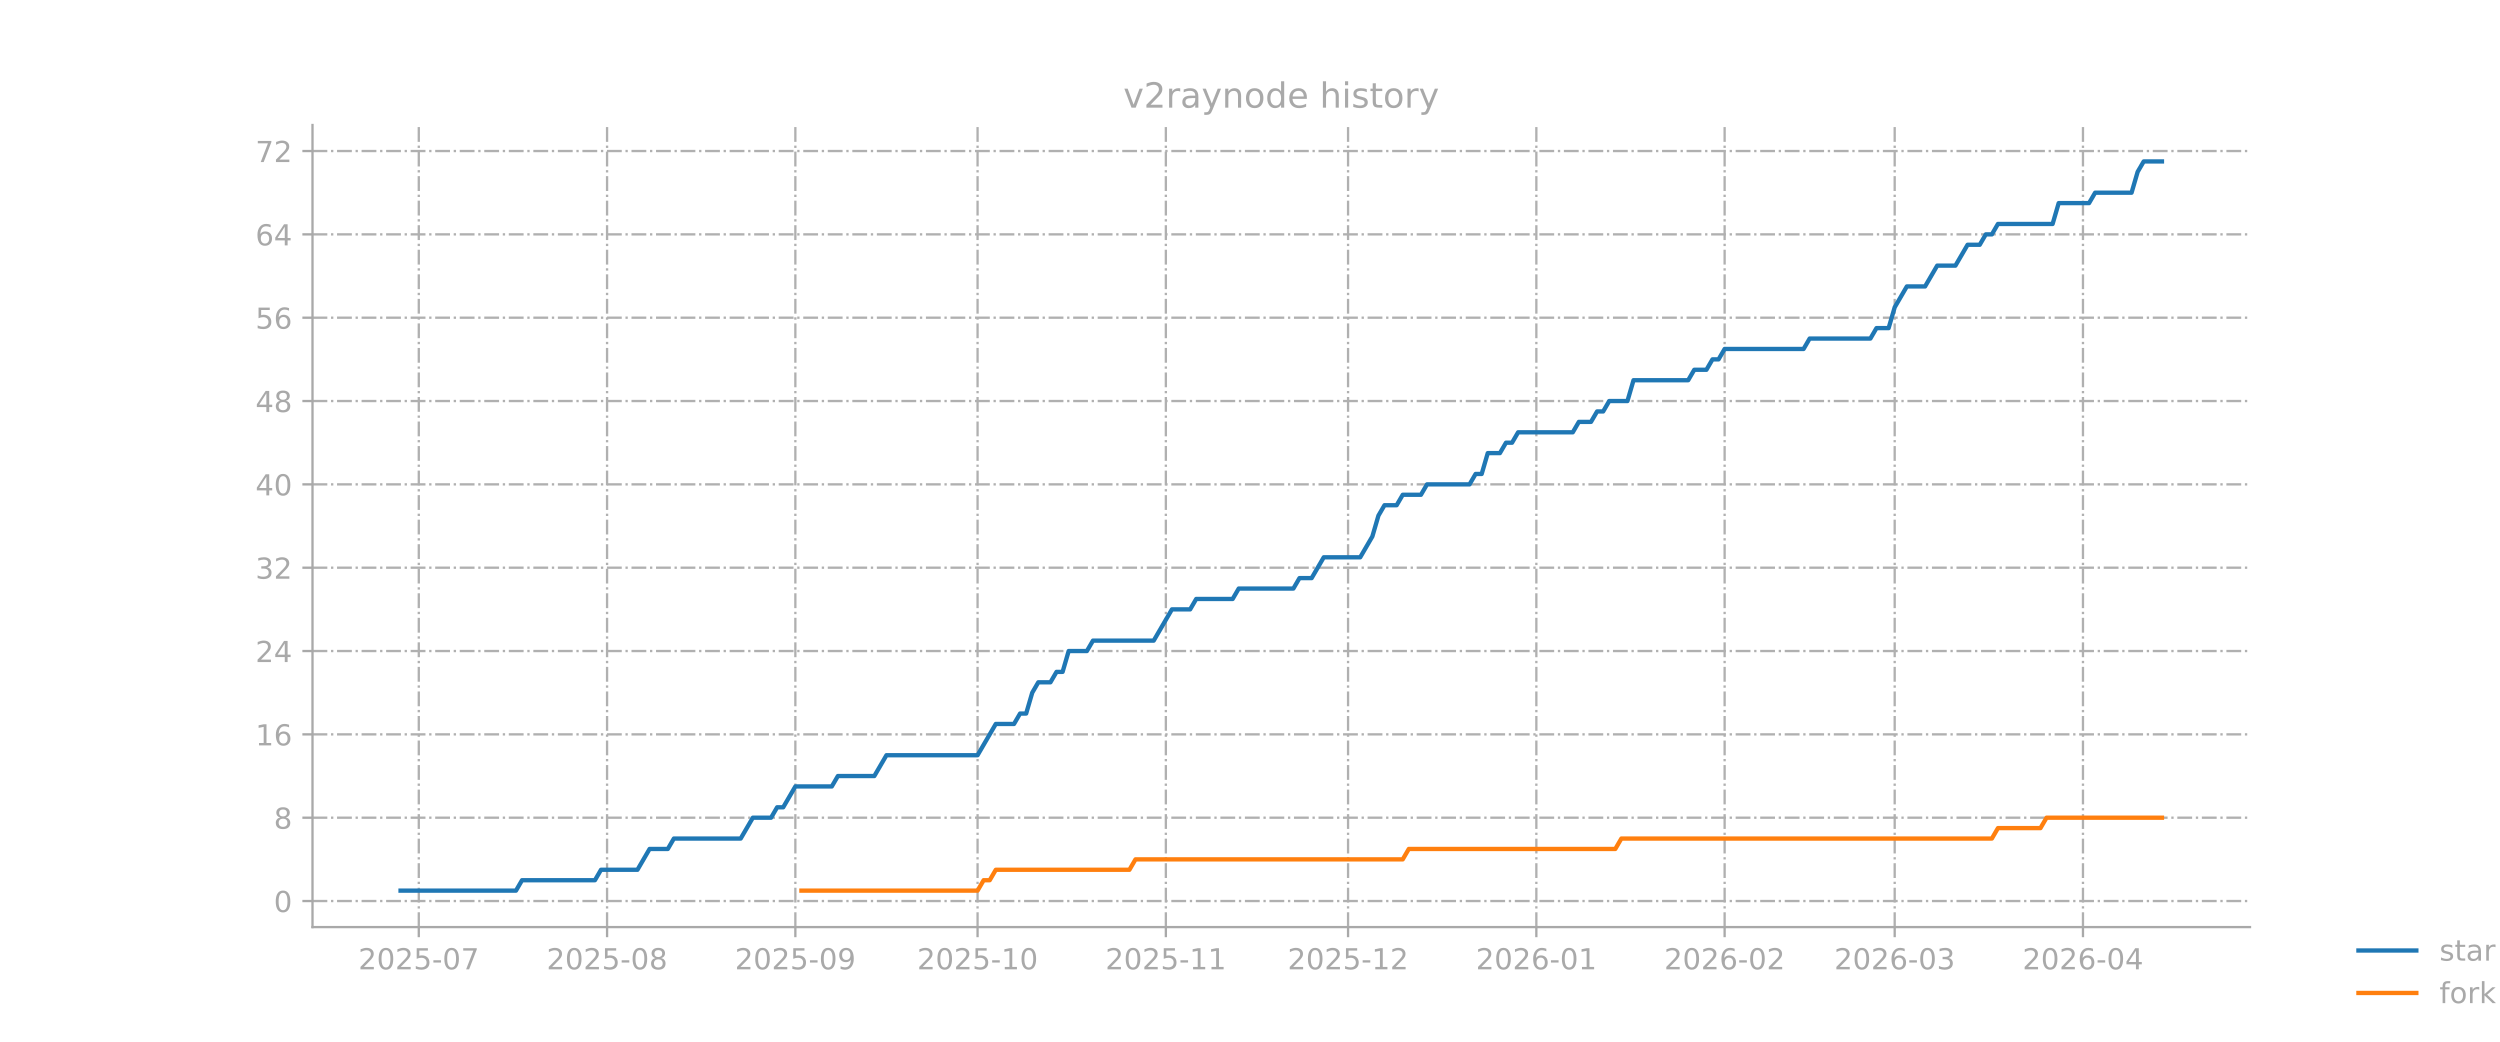
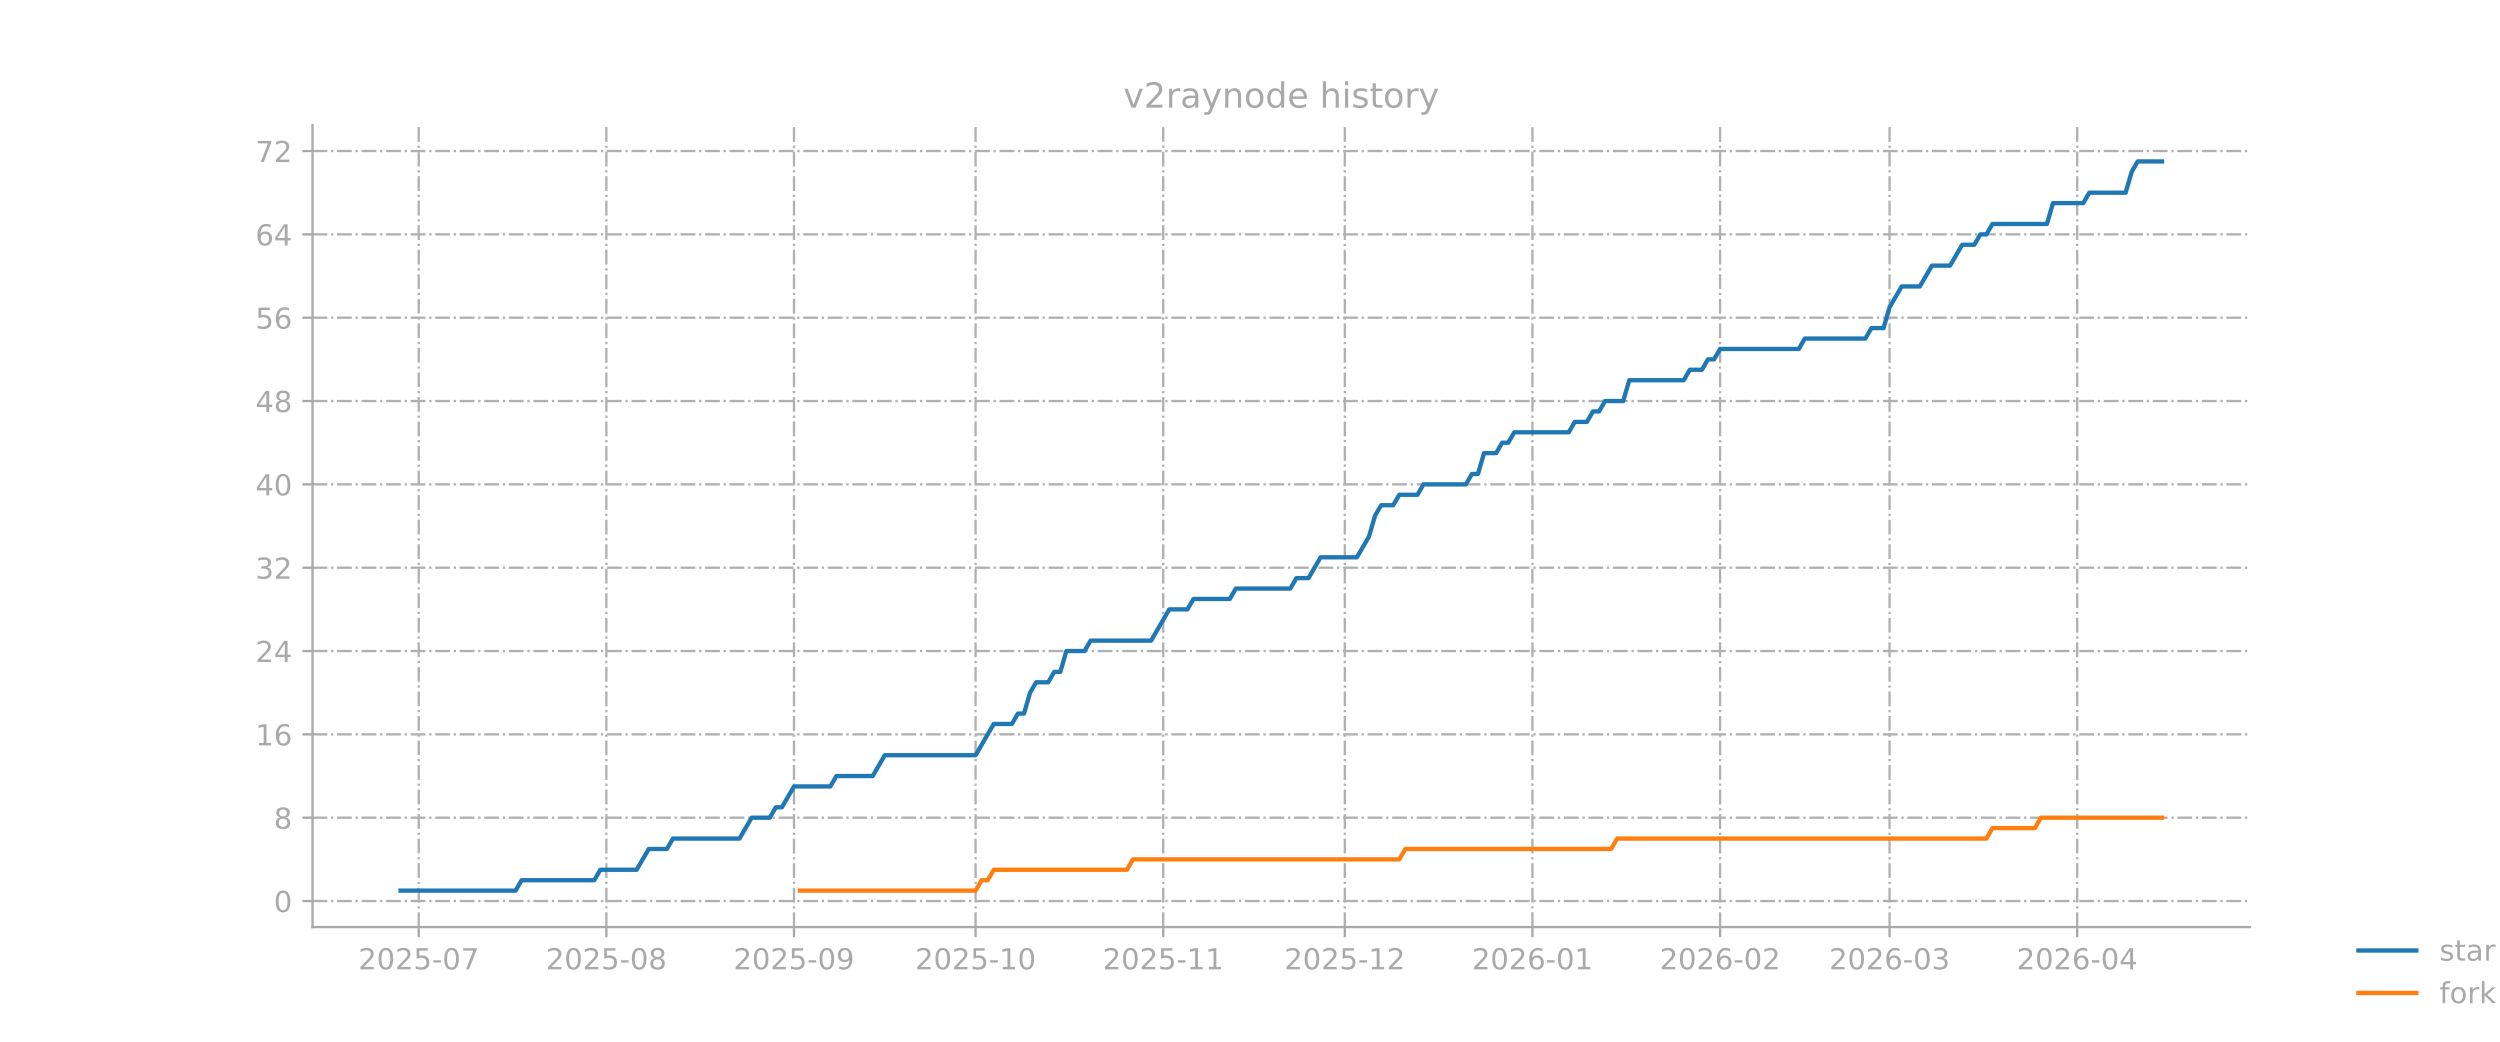
<svg xmlns="http://www.w3.org/2000/svg" xmlns:xlink="http://www.w3.org/1999/xlink" width="864pt" height="360pt" viewBox="0 0 864 360" version="1.1">
  <defs>
    <style type="text/css">*{stroke-linejoin: round; stroke-linecap: butt}</style>
  </defs>
  <g id="figure_1">
    <g id="patch_1">
      <path d="M 0 360  L 864 360  L 864 0  L 0 0  L 0 360  z " style="fill: none; opacity: 0" />
    </g>
    <g id="axes_1">
      <g id="patch_2">
        <path d="M 108 320.4  L 777.6 320.4  L 777.6 43.2  L 108 43.2  L 108 320.4  z " style="fill: none; opacity: 0" />
      </g>
      <g id="matplotlib.axis_1">
        <g id="xtick_1">
          <g id="line2d_1">
-             <path d="M 144.734 320.4  L 144.734 43.2  " clip-path="url(#pa54f2ac87e)" style="fill: none; stroke-dasharray: 5.12,1.28,0.8,1.28; stroke-dashoffset: 0; stroke: #b0b0b0; stroke-width: 0.8" />
+             <path d="M 144.712 320.4  L 144.712 43.2  " clip-path="url(#pff11519842)" style="fill: none; stroke-dasharray: 5.12,1.28,0.8,1.28; stroke-dashoffset: 0; stroke: #b0b0b0; stroke-width: 0.8" />
          </g>
          <g id="line2d_2">
            <defs>
-               <path id="m70497cdecb" d="M 0 0  L 0 3.5  " style="stroke: #a9a9a9; stroke-width: 0.8" />
+               <path id="mf804c23814" d="M 0 0  L 0 3.5  " style="stroke: #a9a9a9; stroke-width: 0.8" />
            </defs>
            <g>
-               <use xlink:href="#m70497cdecb" x="144.734" y="320.4" style="fill: #a9a9a9; stroke: #a9a9a9; stroke-width: 0.8" />
+               <use xlink:href="#mf804c23814" x="144.712" y="320.4" style="fill: #a9a9a9; stroke: #a9a9a9; stroke-width: 0.8" />
            </g>
          </g>
          <g id="text_1">
-             <g style="fill: #a9a9a9" transform="translate(123.8421 334.9984) scale(0.1 -0.1)">
+             <g style="fill: #a9a9a9" transform="translate(123.8205 334.9984) scale(0.1 -0.1)">
              <defs>
                <path id="DejaVuSans-32" d="M 1228 531  L 3431 531  L 3431 0  L 469 0  L 469 531  Q 828 903 1448 1529  Q 2069 2156 2228 2338  Q 2531 2678 2651 2914  Q 2772 3150 2772 3378  Q 2772 3750 2511 3984  Q 2250 4219 1831 4219  Q 1534 4219 1204 4116  Q 875 4013 500 3803  L 500 4441  Q 881 4594 1212 4672  Q 1544 4750 1819 4750  Q 2544 4750 2975 4387  Q 3406 4025 3406 3419  Q 3406 3131 3298 2873  Q 3191 2616 2906 2266  Q 2828 2175 2409 1742  Q 1991 1309 1228 531  z " transform="scale(0.015625)" />
                <path id="DejaVuSans-30" d="M 2034 4250  Q 1547 4250 1301 3770  Q 1056 3291 1056 2328  Q 1056 1369 1301 889  Q 1547 409 2034 409  Q 2525 409 2770 889  Q 3016 1369 3016 2328  Q 3016 3291 2770 3770  Q 2525 4250 2034 4250  z M 2034 4750  Q 2819 4750 3233 4129  Q 3647 3509 3647 2328  Q 3647 1150 3233 529  Q 2819 -91 2034 -91  Q 1250 -91 836 529  Q 422 1150 422 2328  Q 422 3509 836 4129  Q 1250 4750 2034 4750  z " transform="scale(0.015625)" />
                <path id="DejaVuSans-35" d="M 691 4666  L 3169 4666  L 3169 4134  L 1269 4134  L 1269 2991  Q 1406 3038 1543 3061  Q 1681 3084 1819 3084  Q 2600 3084 3056 2656  Q 3513 2228 3513 1497  Q 3513 744 3044 326  Q 2575 -91 1722 -91  Q 1428 -91 1123 -41  Q 819 9 494 109  L 494 744  Q 775 591 1075 516  Q 1375 441 1709 441  Q 2250 441 2565 725  Q 2881 1009 2881 1497  Q 2881 1984 2565 2268  Q 2250 2553 1709 2553  Q 1456 2553 1204 2497  Q 953 2441 691 2322  L 691 4666  z " transform="scale(0.015625)" />
                <path id="DejaVuSans-2d" d="M 313 2009  L 1997 2009  L 1997 1497  L 313 1497  L 313 2009  z " transform="scale(0.015625)" />
                <path id="DejaVuSans-37" d="M 525 4666  L 3525 4666  L 3525 4397  L 1831 0  L 1172 0  L 2766 4134  L 525 4134  L 525 4666  z " transform="scale(0.015625)" />
              </defs>
              <use xlink:href="#DejaVuSans-32" />
              <use xlink:href="#DejaVuSans-30" transform="translate(63.62305 0)" />
              <use xlink:href="#DejaVuSans-32" transform="translate(127.2461 0)" />
              <use xlink:href="#DejaVuSans-35" transform="translate(190.8691 0)" />
              <use xlink:href="#DejaVuSans-2d" transform="translate(254.4922 0)" />
              <use xlink:href="#DejaVuSans-30" transform="translate(290.5762 0)" />
              <use xlink:href="#DejaVuSans-37" transform="translate(354.1992 0)" />
            </g>
          </g>
        </g>
        <g id="xtick_2">
          <g id="line2d_3">
-             <path d="M 209.804 320.4  L 209.804 43.2  " clip-path="url(#pa54f2ac87e)" style="fill: none; stroke-dasharray: 5.12,1.28,0.8,1.28; stroke-dashoffset: 0; stroke: #b0b0b0; stroke-width: 0.8" />
+             <path d="M 209.559 320.4  L 209.559 43.2  " clip-path="url(#pff11519842)" style="fill: none; stroke-dasharray: 5.12,1.28,0.8,1.28; stroke-dashoffset: 0; stroke: #b0b0b0; stroke-width: 0.8" />
          </g>
          <g id="line2d_4">
            <g>
-               <use xlink:href="#m70497cdecb" x="209.804" y="320.4" style="fill: #a9a9a9; stroke: #a9a9a9; stroke-width: 0.8" />
+               <use xlink:href="#mf804c23814" x="209.559" y="320.4" style="fill: #a9a9a9; stroke: #a9a9a9; stroke-width: 0.8" />
            </g>
          </g>
          <g id="text_2">
-             <g style="fill: #a9a9a9" transform="translate(188.913 334.9984) scale(0.1 -0.1)">
+             <g style="fill: #a9a9a9" transform="translate(188.6677 334.9984) scale(0.1 -0.1)">
              <defs>
                <path id="DejaVuSans-38" d="M 2034 2216  Q 1584 2216 1326 1975  Q 1069 1734 1069 1313  Q 1069 891 1326 650  Q 1584 409 2034 409  Q 2484 409 2743 651  Q 3003 894 3003 1313  Q 3003 1734 2745 1975  Q 2488 2216 2034 2216  z M 1403 2484  Q 997 2584 770 2862  Q 544 3141 544 3541  Q 544 4100 942 4425  Q 1341 4750 2034 4750  Q 2731 4750 3128 4425  Q 3525 4100 3525 3541  Q 3525 3141 3298 2862  Q 3072 2584 2669 2484  Q 3125 2378 3379 2068  Q 3634 1759 3634 1313  Q 3634 634 3220 271  Q 2806 -91 2034 -91  Q 1263 -91 848 271  Q 434 634 434 1313  Q 434 1759 690 2068  Q 947 2378 1403 2484  z M 1172 3481  Q 1172 3119 1398 2916  Q 1625 2713 2034 2713  Q 2441 2713 2670 2916  Q 2900 3119 2900 3481  Q 2900 3844 2670 4047  Q 2441 4250 2034 4250  Q 1625 4250 1398 4047  Q 1172 3844 1172 3481  z " transform="scale(0.015625)" />
              </defs>
              <use xlink:href="#DejaVuSans-32" />
              <use xlink:href="#DejaVuSans-30" transform="translate(63.62305 0)" />
              <use xlink:href="#DejaVuSans-32" transform="translate(127.2461 0)" />
              <use xlink:href="#DejaVuSans-35" transform="translate(190.8691 0)" />
              <use xlink:href="#DejaVuSans-2d" transform="translate(254.4922 0)" />
              <use xlink:href="#DejaVuSans-30" transform="translate(290.5762 0)" />
              <use xlink:href="#DejaVuSans-38" transform="translate(354.1992 0)" />
            </g>
          </g>
        </g>
        <g id="xtick_3">
          <g id="line2d_5">
-             <path d="M 274.875 320.4  L 274.875 43.2  " clip-path="url(#pa54f2ac87e)" style="fill: none; stroke-dasharray: 5.12,1.28,0.8,1.28; stroke-dashoffset: 0; stroke: #b0b0b0; stroke-width: 0.8" />
+             <path d="M 274.406 320.4  L 274.406 43.2  " clip-path="url(#pff11519842)" style="fill: none; stroke-dasharray: 5.12,1.28,0.8,1.28; stroke-dashoffset: 0; stroke: #b0b0b0; stroke-width: 0.8" />
          </g>
          <g id="line2d_6">
            <g>
-               <use xlink:href="#m70497cdecb" x="274.875" y="320.4" style="fill: #a9a9a9; stroke: #a9a9a9; stroke-width: 0.8" />
+               <use xlink:href="#mf804c23814" x="274.406" y="320.4" style="fill: #a9a9a9; stroke: #a9a9a9; stroke-width: 0.8" />
            </g>
          </g>
          <g id="text_3">
-             <g style="fill: #a9a9a9" transform="translate(253.9838 334.9984) scale(0.1 -0.1)">
+             <g style="fill: #a9a9a9" transform="translate(253.515 334.9984) scale(0.1 -0.1)">
              <defs>
                <path id="DejaVuSans-39" d="M 703 97  L 703 672  Q 941 559 1184 500  Q 1428 441 1663 441  Q 2288 441 2617 861  Q 2947 1281 2994 2138  Q 2813 1869 2534 1725  Q 2256 1581 1919 1581  Q 1219 1581 811 2004  Q 403 2428 403 3163  Q 403 3881 828 4315  Q 1253 4750 1959 4750  Q 2769 4750 3195 4129  Q 3622 3509 3622 2328  Q 3622 1225 3098 567  Q 2575 -91 1691 -91  Q 1453 -91 1209 -44  Q 966 3 703 97  z M 1959 2075  Q 2384 2075 2632 2365  Q 2881 2656 2881 3163  Q 2881 3666 2632 3958  Q 2384 4250 1959 4250  Q 1534 4250 1286 3958  Q 1038 3666 1038 3163  Q 1038 2656 1286 2365  Q 1534 2075 1959 2075  z " transform="scale(0.015625)" />
              </defs>
              <use xlink:href="#DejaVuSans-32" />
              <use xlink:href="#DejaVuSans-30" transform="translate(63.62305 0)" />
              <use xlink:href="#DejaVuSans-32" transform="translate(127.2461 0)" />
              <use xlink:href="#DejaVuSans-35" transform="translate(190.8691 0)" />
              <use xlink:href="#DejaVuSans-2d" transform="translate(254.4922 0)" />
              <use xlink:href="#DejaVuSans-30" transform="translate(290.5762 0)" />
              <use xlink:href="#DejaVuSans-39" transform="translate(354.1992 0)" />
            </g>
          </g>
        </g>
        <g id="xtick_4">
          <g id="line2d_7">
-             <path d="M 337.847 320.4  L 337.847 43.2  " clip-path="url(#pa54f2ac87e)" style="fill: none; stroke-dasharray: 5.12,1.28,0.8,1.28; stroke-dashoffset: 0; stroke: #b0b0b0; stroke-width: 0.8" />
+             <path d="M 337.162 320.4  L 337.162 43.2  " clip-path="url(#pff11519842)" style="fill: none; stroke-dasharray: 5.12,1.28,0.8,1.28; stroke-dashoffset: 0; stroke: #b0b0b0; stroke-width: 0.8" />
          </g>
          <g id="line2d_8">
            <g>
-               <use xlink:href="#m70497cdecb" x="337.847" y="320.4" style="fill: #a9a9a9; stroke: #a9a9a9; stroke-width: 0.8" />
+               <use xlink:href="#mf804c23814" x="337.162" y="320.4" style="fill: #a9a9a9; stroke: #a9a9a9; stroke-width: 0.8" />
            </g>
          </g>
          <g id="text_4">
-             <g style="fill: #a9a9a9" transform="translate(316.9556 334.9984) scale(0.1 -0.1)">
+             <g style="fill: #a9a9a9" transform="translate(316.2704 334.9984) scale(0.1 -0.1)">
              <defs>
                <path id="DejaVuSans-31" d="M 794 531  L 1825 531  L 1825 4091  L 703 3866  L 703 4441  L 1819 4666  L 2450 4666  L 2450 531  L 3481 531  L 3481 0  L 794 0  L 794 531  z " transform="scale(0.015625)" />
              </defs>
              <use xlink:href="#DejaVuSans-32" />
              <use xlink:href="#DejaVuSans-30" transform="translate(63.62305 0)" />
              <use xlink:href="#DejaVuSans-32" transform="translate(127.2461 0)" />
              <use xlink:href="#DejaVuSans-35" transform="translate(190.8691 0)" />
              <use xlink:href="#DejaVuSans-2d" transform="translate(254.4922 0)" />
              <use xlink:href="#DejaVuSans-31" transform="translate(290.5762 0)" />
              <use xlink:href="#DejaVuSans-30" transform="translate(354.1992 0)" />
            </g>
          </g>
        </g>
        <g id="xtick_5">
          <g id="line2d_9">
-             <path d="M 402.918 320.4  L 402.918 43.2  " clip-path="url(#pa54f2ac87e)" style="fill: none; stroke-dasharray: 5.12,1.28,0.8,1.28; stroke-dashoffset: 0; stroke: #b0b0b0; stroke-width: 0.8" />
+             <path d="M 402.009 320.4  L 402.009 43.2  " clip-path="url(#pff11519842)" style="fill: none; stroke-dasharray: 5.12,1.28,0.8,1.28; stroke-dashoffset: 0; stroke: #b0b0b0; stroke-width: 0.8" />
          </g>
          <g id="line2d_10">
            <g>
-               <use xlink:href="#m70497cdecb" x="402.918" y="320.4" style="fill: #a9a9a9; stroke: #a9a9a9; stroke-width: 0.8" />
+               <use xlink:href="#mf804c23814" x="402.009" y="320.4" style="fill: #a9a9a9; stroke: #a9a9a9; stroke-width: 0.8" />
            </g>
          </g>
          <g id="text_5">
-             <g style="fill: #a9a9a9" transform="translate(382.0265 334.9984) scale(0.1 -0.1)">
+             <g style="fill: #a9a9a9" transform="translate(381.1176 334.9984) scale(0.1 -0.1)">
              <use xlink:href="#DejaVuSans-32" />
              <use xlink:href="#DejaVuSans-30" transform="translate(63.62305 0)" />
              <use xlink:href="#DejaVuSans-32" transform="translate(127.2461 0)" />
              <use xlink:href="#DejaVuSans-35" transform="translate(190.8691 0)" />
              <use xlink:href="#DejaVuSans-2d" transform="translate(254.4922 0)" />
              <use xlink:href="#DejaVuSans-31" transform="translate(290.5762 0)" />
              <use xlink:href="#DejaVuSans-31" transform="translate(354.1992 0)" />
            </g>
          </g>
        </g>
        <g id="xtick_6">
          <g id="line2d_11">
-             <path d="M 465.89 320.4  L 465.89 43.2  " clip-path="url(#pa54f2ac87e)" style="fill: none; stroke-dasharray: 5.12,1.28,0.8,1.28; stroke-dashoffset: 0; stroke: #b0b0b0; stroke-width: 0.8" />
+             <path d="M 464.764 320.4  L 464.764 43.2  " clip-path="url(#pff11519842)" style="fill: none; stroke-dasharray: 5.12,1.28,0.8,1.28; stroke-dashoffset: 0; stroke: #b0b0b0; stroke-width: 0.8" />
          </g>
          <g id="line2d_12">
            <g>
-               <use xlink:href="#m70497cdecb" x="465.89" y="320.4" style="fill: #a9a9a9; stroke: #a9a9a9; stroke-width: 0.8" />
+               <use xlink:href="#mf804c23814" x="464.764" y="320.4" style="fill: #a9a9a9; stroke: #a9a9a9; stroke-width: 0.8" />
            </g>
          </g>
          <g id="text_6">
-             <g style="fill: #a9a9a9" transform="translate(444.9982 334.9984) scale(0.1 -0.1)">
+             <g style="fill: #a9a9a9" transform="translate(443.873 334.9984) scale(0.1 -0.1)">
              <use xlink:href="#DejaVuSans-32" />
              <use xlink:href="#DejaVuSans-30" transform="translate(63.62305 0)" />
              <use xlink:href="#DejaVuSans-32" transform="translate(127.2461 0)" />
              <use xlink:href="#DejaVuSans-35" transform="translate(190.8691 0)" />
              <use xlink:href="#DejaVuSans-2d" transform="translate(254.4922 0)" />
              <use xlink:href="#DejaVuSans-31" transform="translate(290.5762 0)" />
              <use xlink:href="#DejaVuSans-32" transform="translate(354.1992 0)" />
            </g>
          </g>
        </g>
        <g id="xtick_7">
          <g id="line2d_13">
-             <path d="M 530.961 320.4  L 530.961 43.2  " clip-path="url(#pa54f2ac87e)" style="fill: none; stroke-dasharray: 5.12,1.28,0.8,1.28; stroke-dashoffset: 0; stroke: #b0b0b0; stroke-width: 0.8" />
+             <path d="M 529.612 320.4  L 529.612 43.2  " clip-path="url(#pff11519842)" style="fill: none; stroke-dasharray: 5.12,1.28,0.8,1.28; stroke-dashoffset: 0; stroke: #b0b0b0; stroke-width: 0.8" />
          </g>
          <g id="line2d_14">
            <g>
-               <use xlink:href="#m70497cdecb" x="530.961" y="320.4" style="fill: #a9a9a9; stroke: #a9a9a9; stroke-width: 0.8" />
+               <use xlink:href="#mf804c23814" x="529.612" y="320.4" style="fill: #a9a9a9; stroke: #a9a9a9; stroke-width: 0.8" />
            </g>
          </g>
          <g id="text_7">
-             <g style="fill: #a9a9a9" transform="translate(510.0691 334.9984) scale(0.1 -0.1)">
+             <g style="fill: #a9a9a9" transform="translate(508.7202 334.9984) scale(0.1 -0.1)">
              <defs>
                <path id="DejaVuSans-36" d="M 2113 2584  Q 1688 2584 1439 2293  Q 1191 2003 1191 1497  Q 1191 994 1439 701  Q 1688 409 2113 409  Q 2538 409 2786 701  Q 3034 994 3034 1497  Q 3034 2003 2786 2293  Q 2538 2584 2113 2584  z M 3366 4563  L 3366 3988  Q 3128 4100 2886 4159  Q 2644 4219 2406 4219  Q 1781 4219 1451 3797  Q 1122 3375 1075 2522  Q 1259 2794 1537 2939  Q 1816 3084 2150 3084  Q 2853 3084 3261 2657  Q 3669 2231 3669 1497  Q 3669 778 3244 343  Q 2819 -91 2113 -91  Q 1303 -91 875 529  Q 447 1150 447 2328  Q 447 3434 972 4092  Q 1497 4750 2381 4750  Q 2619 4750 2861 4703  Q 3103 4656 3366 4563  z " transform="scale(0.015625)" />
              </defs>
              <use xlink:href="#DejaVuSans-32" />
              <use xlink:href="#DejaVuSans-30" transform="translate(63.62305 0)" />
              <use xlink:href="#DejaVuSans-32" transform="translate(127.2461 0)" />
              <use xlink:href="#DejaVuSans-36" transform="translate(190.8691 0)" />
              <use xlink:href="#DejaVuSans-2d" transform="translate(254.4922 0)" />
              <use xlink:href="#DejaVuSans-30" transform="translate(290.5762 0)" />
              <use xlink:href="#DejaVuSans-31" transform="translate(354.1992 0)" />
            </g>
          </g>
        </g>
        <g id="xtick_8">
          <g id="line2d_15">
-             <path d="M 596.031 320.4  L 596.031 43.2  " clip-path="url(#pa54f2ac87e)" style="fill: none; stroke-dasharray: 5.12,1.28,0.8,1.28; stroke-dashoffset: 0; stroke: #b0b0b0; stroke-width: 0.8" />
+             <path d="M 594.459 320.4  L 594.459 43.2  " clip-path="url(#pff11519842)" style="fill: none; stroke-dasharray: 5.12,1.28,0.8,1.28; stroke-dashoffset: 0; stroke: #b0b0b0; stroke-width: 0.8" />
          </g>
          <g id="line2d_16">
            <g>
-               <use xlink:href="#m70497cdecb" x="596.031" y="320.4" style="fill: #a9a9a9; stroke: #a9a9a9; stroke-width: 0.8" />
+               <use xlink:href="#mf804c23814" x="594.459" y="320.4" style="fill: #a9a9a9; stroke: #a9a9a9; stroke-width: 0.8" />
            </g>
          </g>
          <g id="text_8">
-             <g style="fill: #a9a9a9" transform="translate(575.1399 334.9984) scale(0.1 -0.1)">
+             <g style="fill: #a9a9a9" transform="translate(573.5675 334.9984) scale(0.1 -0.1)">
              <use xlink:href="#DejaVuSans-32" />
              <use xlink:href="#DejaVuSans-30" transform="translate(63.62305 0)" />
              <use xlink:href="#DejaVuSans-32" transform="translate(127.2461 0)" />
              <use xlink:href="#DejaVuSans-36" transform="translate(190.8691 0)" />
              <use xlink:href="#DejaVuSans-2d" transform="translate(254.4922 0)" />
              <use xlink:href="#DejaVuSans-30" transform="translate(290.5762 0)" />
              <use xlink:href="#DejaVuSans-32" transform="translate(354.1992 0)" />
            </g>
          </g>
        </g>
        <g id="xtick_9">
          <g id="line2d_17">
-             <path d="M 654.805 320.4  L 654.805 43.2  " clip-path="url(#pa54f2ac87e)" style="fill: none; stroke-dasharray: 5.12,1.28,0.8,1.28; stroke-dashoffset: 0; stroke: #b0b0b0; stroke-width: 0.8" />
+             <path d="M 653.031 320.4  L 653.031 43.2  " clip-path="url(#pff11519842)" style="fill: none; stroke-dasharray: 5.12,1.28,0.8,1.28; stroke-dashoffset: 0; stroke: #b0b0b0; stroke-width: 0.8" />
          </g>
          <g id="line2d_18">
            <g>
-               <use xlink:href="#m70497cdecb" x="654.805" y="320.4" style="fill: #a9a9a9; stroke: #a9a9a9; stroke-width: 0.8" />
+               <use xlink:href="#mf804c23814" x="653.031" y="320.4" style="fill: #a9a9a9; stroke: #a9a9a9; stroke-width: 0.8" />
            </g>
          </g>
          <g id="text_9">
-             <g style="fill: #a9a9a9" transform="translate(633.9136 334.9984) scale(0.1 -0.1)">
+             <g style="fill: #a9a9a9" transform="translate(632.1391 334.9984) scale(0.1 -0.1)">
              <defs>
                <path id="DejaVuSans-33" d="M 2597 2516  Q 3050 2419 3304 2112  Q 3559 1806 3559 1356  Q 3559 666 3084 287  Q 2609 -91 1734 -91  Q 1441 -91 1130 -33  Q 819 25 488 141  L 488 750  Q 750 597 1062 519  Q 1375 441 1716 441  Q 2309 441 2620 675  Q 2931 909 2931 1356  Q 2931 1769 2642 2001  Q 2353 2234 1838 2234  L 1294 2234  L 1294 2753  L 1863 2753  Q 2328 2753 2575 2939  Q 2822 3125 2822 3475  Q 2822 3834 2567 4026  Q 2313 4219 1838 4219  Q 1578 4219 1281 4162  Q 984 4106 628 3988  L 628 4550  Q 988 4650 1302 4700  Q 1616 4750 1894 4750  Q 2613 4750 3031 4423  Q 3450 4097 3450 3541  Q 3450 3153 3228 2886  Q 3006 2619 2597 2516  z " transform="scale(0.015625)" />
              </defs>
              <use xlink:href="#DejaVuSans-32" />
              <use xlink:href="#DejaVuSans-30" transform="translate(63.62305 0)" />
              <use xlink:href="#DejaVuSans-32" transform="translate(127.2461 0)" />
              <use xlink:href="#DejaVuSans-36" transform="translate(190.8691 0)" />
              <use xlink:href="#DejaVuSans-2d" transform="translate(254.4922 0)" />
              <use xlink:href="#DejaVuSans-30" transform="translate(290.5762 0)" />
              <use xlink:href="#DejaVuSans-33" transform="translate(354.1992 0)" />
            </g>
          </g>
        </g>
        <g id="xtick_10">
          <g id="line2d_19">
-             <path d="M 719.876 320.4  L 719.876 43.2  " clip-path="url(#pa54f2ac87e)" style="fill: none; stroke-dasharray: 5.12,1.28,0.8,1.28; stroke-dashoffset: 0; stroke: #b0b0b0; stroke-width: 0.8" />
+             <path d="M 717.878 320.4  L 717.878 43.2  " clip-path="url(#pff11519842)" style="fill: none; stroke-dasharray: 5.12,1.28,0.8,1.28; stroke-dashoffset: 0; stroke: #b0b0b0; stroke-width: 0.8" />
          </g>
          <g id="line2d_20">
            <g>
-               <use xlink:href="#m70497cdecb" x="719.876" y="320.4" style="fill: #a9a9a9; stroke: #a9a9a9; stroke-width: 0.8" />
+               <use xlink:href="#mf804c23814" x="717.878" y="320.4" style="fill: #a9a9a9; stroke: #a9a9a9; stroke-width: 0.8" />
            </g>
          </g>
          <g id="text_10">
-             <g style="fill: #a9a9a9" transform="translate(698.9845 334.9984) scale(0.1 -0.1)">
+             <g style="fill: #a9a9a9" transform="translate(696.9864 334.9984) scale(0.1 -0.1)">
              <defs>
                <path id="DejaVuSans-34" d="M 2419 4116  L 825 1625  L 2419 1625  L 2419 4116  z M 2253 4666  L 3047 4666  L 3047 1625  L 3713 1625  L 3713 1100  L 3047 1100  L 3047 0  L 2419 0  L 2419 1100  L 313 1100  L 313 1709  L 2253 4666  z " transform="scale(0.015625)" />
              </defs>
              <use xlink:href="#DejaVuSans-32" />
              <use xlink:href="#DejaVuSans-30" transform="translate(63.62305 0)" />
              <use xlink:href="#DejaVuSans-32" transform="translate(127.2461 0)" />
              <use xlink:href="#DejaVuSans-36" transform="translate(190.8691 0)" />
              <use xlink:href="#DejaVuSans-2d" transform="translate(254.4922 0)" />
              <use xlink:href="#DejaVuSans-30" transform="translate(290.5762 0)" />
              <use xlink:href="#DejaVuSans-34" transform="translate(354.1992 0)" />
            </g>
          </g>
        </g>
      </g>
      <g id="matplotlib.axis_2">
        <g id="ytick_1">
          <g id="line2d_21">
-             <path d="M 108 311.4  L 777.6 311.4  " clip-path="url(#pa54f2ac87e)" style="fill: none; stroke-dasharray: 5.12,1.28,0.8,1.28; stroke-dashoffset: 0; stroke: #b0b0b0; stroke-width: 0.8" />
+             <path d="M 108 311.4  L 777.6 311.4  " clip-path="url(#pff11519842)" style="fill: none; stroke-dasharray: 5.12,1.28,0.8,1.28; stroke-dashoffset: 0; stroke: #b0b0b0; stroke-width: 0.8" />
          </g>
          <g id="line2d_22">
            <defs>
-               <path id="m28ff2d5b4e" d="M 0 0  L -3.5 0  " style="stroke: #a9a9a9; stroke-width: 0.8" />
+               <path id="mfa228cc683" d="M 0 0  L -3.5 0  " style="stroke: #a9a9a9; stroke-width: 0.8" />
            </defs>
            <g>
-               <use xlink:href="#m28ff2d5b4e" x="108" y="311.4" style="fill: #a9a9a9; stroke: #a9a9a9; stroke-width: 0.8" />
+               <use xlink:href="#mfa228cc683" x="108" y="311.4" style="fill: #a9a9a9; stroke: #a9a9a9; stroke-width: 0.8" />
            </g>
          </g>
          <g id="text_11">
            <g style="fill: #a9a9a9" transform="translate(94.6375 315.1992) scale(0.1 -0.1)">
              <use xlink:href="#DejaVuSans-30" />
            </g>
          </g>
        </g>
        <g id="ytick_2">
          <g id="line2d_23">
-             <path d="M 108 282.6  L 777.6 282.6  " clip-path="url(#pa54f2ac87e)" style="fill: none; stroke-dasharray: 5.12,1.28,0.8,1.28; stroke-dashoffset: 0; stroke: #b0b0b0; stroke-width: 0.8" />
+             <path d="M 108 282.6  L 777.6 282.6  " clip-path="url(#pff11519842)" style="fill: none; stroke-dasharray: 5.12,1.28,0.8,1.28; stroke-dashoffset: 0; stroke: #b0b0b0; stroke-width: 0.8" />
          </g>
          <g id="line2d_24">
            <g>
-               <use xlink:href="#m28ff2d5b4e" x="108" y="282.6" style="fill: #a9a9a9; stroke: #a9a9a9; stroke-width: 0.8" />
+               <use xlink:href="#mfa228cc683" x="108" y="282.6" style="fill: #a9a9a9; stroke: #a9a9a9; stroke-width: 0.8" />
            </g>
          </g>
          <g id="text_12">
            <g style="fill: #a9a9a9" transform="translate(94.6375 286.3992) scale(0.1 -0.1)">
              <use xlink:href="#DejaVuSans-38" />
            </g>
          </g>
        </g>
        <g id="ytick_3">
          <g id="line2d_25">
-             <path d="M 108 253.8  L 777.6 253.8  " clip-path="url(#pa54f2ac87e)" style="fill: none; stroke-dasharray: 5.12,1.28,0.8,1.28; stroke-dashoffset: 0; stroke: #b0b0b0; stroke-width: 0.8" />
+             <path d="M 108 253.8  L 777.6 253.8  " clip-path="url(#pff11519842)" style="fill: none; stroke-dasharray: 5.12,1.28,0.8,1.28; stroke-dashoffset: 0; stroke: #b0b0b0; stroke-width: 0.8" />
          </g>
          <g id="line2d_26">
            <g>
-               <use xlink:href="#m28ff2d5b4e" x="108" y="253.8" style="fill: #a9a9a9; stroke: #a9a9a9; stroke-width: 0.8" />
+               <use xlink:href="#mfa228cc683" x="108" y="253.8" style="fill: #a9a9a9; stroke: #a9a9a9; stroke-width: 0.8" />
            </g>
          </g>
          <g id="text_13">
            <g style="fill: #a9a9a9" transform="translate(88.275 257.5992) scale(0.1 -0.1)">
              <use xlink:href="#DejaVuSans-31" />
              <use xlink:href="#DejaVuSans-36" transform="translate(63.62305 0)" />
            </g>
          </g>
        </g>
        <g id="ytick_4">
          <g id="line2d_27">
-             <path d="M 108 225  L 777.6 225  " clip-path="url(#pa54f2ac87e)" style="fill: none; stroke-dasharray: 5.12,1.28,0.8,1.28; stroke-dashoffset: 0; stroke: #b0b0b0; stroke-width: 0.8" />
+             <path d="M 108 225  L 777.6 225  " clip-path="url(#pff11519842)" style="fill: none; stroke-dasharray: 5.12,1.28,0.8,1.28; stroke-dashoffset: 0; stroke: #b0b0b0; stroke-width: 0.8" />
          </g>
          <g id="line2d_28">
            <g>
-               <use xlink:href="#m28ff2d5b4e" x="108" y="225" style="fill: #a9a9a9; stroke: #a9a9a9; stroke-width: 0.8" />
+               <use xlink:href="#mfa228cc683" x="108" y="225" style="fill: #a9a9a9; stroke: #a9a9a9; stroke-width: 0.8" />
            </g>
          </g>
          <g id="text_14">
            <g style="fill: #a9a9a9" transform="translate(88.275 228.7992) scale(0.1 -0.1)">
              <use xlink:href="#DejaVuSans-32" />
              <use xlink:href="#DejaVuSans-34" transform="translate(63.62305 0)" />
            </g>
          </g>
        </g>
        <g id="ytick_5">
          <g id="line2d_29">
-             <path d="M 108 196.2  L 777.6 196.2  " clip-path="url(#pa54f2ac87e)" style="fill: none; stroke-dasharray: 5.12,1.28,0.8,1.28; stroke-dashoffset: 0; stroke: #b0b0b0; stroke-width: 0.8" />
+             <path d="M 108 196.2  L 777.6 196.2  " clip-path="url(#pff11519842)" style="fill: none; stroke-dasharray: 5.12,1.28,0.8,1.28; stroke-dashoffset: 0; stroke: #b0b0b0; stroke-width: 0.8" />
          </g>
          <g id="line2d_30">
            <g>
-               <use xlink:href="#m28ff2d5b4e" x="108" y="196.2" style="fill: #a9a9a9; stroke: #a9a9a9; stroke-width: 0.8" />
+               <use xlink:href="#mfa228cc683" x="108" y="196.2" style="fill: #a9a9a9; stroke: #a9a9a9; stroke-width: 0.8" />
            </g>
          </g>
          <g id="text_15">
            <g style="fill: #a9a9a9" transform="translate(88.275 199.9992) scale(0.1 -0.1)">
              <use xlink:href="#DejaVuSans-33" />
              <use xlink:href="#DejaVuSans-32" transform="translate(63.62305 0)" />
            </g>
          </g>
        </g>
        <g id="ytick_6">
          <g id="line2d_31">
-             <path d="M 108 167.4  L 777.6 167.4  " clip-path="url(#pa54f2ac87e)" style="fill: none; stroke-dasharray: 5.12,1.28,0.8,1.28; stroke-dashoffset: 0; stroke: #b0b0b0; stroke-width: 0.8" />
+             <path d="M 108 167.4  L 777.6 167.4  " clip-path="url(#pff11519842)" style="fill: none; stroke-dasharray: 5.12,1.28,0.8,1.28; stroke-dashoffset: 0; stroke: #b0b0b0; stroke-width: 0.8" />
          </g>
          <g id="line2d_32">
            <g>
-               <use xlink:href="#m28ff2d5b4e" x="108" y="167.4" style="fill: #a9a9a9; stroke: #a9a9a9; stroke-width: 0.8" />
+               <use xlink:href="#mfa228cc683" x="108" y="167.4" style="fill: #a9a9a9; stroke: #a9a9a9; stroke-width: 0.8" />
            </g>
          </g>
          <g id="text_16">
            <g style="fill: #a9a9a9" transform="translate(88.275 171.1992) scale(0.1 -0.1)">
              <use xlink:href="#DejaVuSans-34" />
              <use xlink:href="#DejaVuSans-30" transform="translate(63.62305 0)" />
            </g>
          </g>
        </g>
        <g id="ytick_7">
          <g id="line2d_33">
-             <path d="M 108 138.6  L 777.6 138.6  " clip-path="url(#pa54f2ac87e)" style="fill: none; stroke-dasharray: 5.12,1.28,0.8,1.28; stroke-dashoffset: 0; stroke: #b0b0b0; stroke-width: 0.8" />
+             <path d="M 108 138.6  L 777.6 138.6  " clip-path="url(#pff11519842)" style="fill: none; stroke-dasharray: 5.12,1.28,0.8,1.28; stroke-dashoffset: 0; stroke: #b0b0b0; stroke-width: 0.8" />
          </g>
          <g id="line2d_34">
            <g>
-               <use xlink:href="#m28ff2d5b4e" x="108" y="138.6" style="fill: #a9a9a9; stroke: #a9a9a9; stroke-width: 0.8" />
+               <use xlink:href="#mfa228cc683" x="108" y="138.6" style="fill: #a9a9a9; stroke: #a9a9a9; stroke-width: 0.8" />
            </g>
          </g>
          <g id="text_17">
            <g style="fill: #a9a9a9" transform="translate(88.275 142.3992) scale(0.1 -0.1)">
              <use xlink:href="#DejaVuSans-34" />
              <use xlink:href="#DejaVuSans-38" transform="translate(63.62305 0)" />
            </g>
          </g>
        </g>
        <g id="ytick_8">
          <g id="line2d_35">
-             <path d="M 108 109.8  L 777.6 109.8  " clip-path="url(#pa54f2ac87e)" style="fill: none; stroke-dasharray: 5.12,1.28,0.8,1.28; stroke-dashoffset: 0; stroke: #b0b0b0; stroke-width: 0.8" />
+             <path d="M 108 109.8  L 777.6 109.8  " clip-path="url(#pff11519842)" style="fill: none; stroke-dasharray: 5.12,1.28,0.8,1.28; stroke-dashoffset: 0; stroke: #b0b0b0; stroke-width: 0.8" />
          </g>
          <g id="line2d_36">
            <g>
-               <use xlink:href="#m28ff2d5b4e" x="108" y="109.8" style="fill: #a9a9a9; stroke: #a9a9a9; stroke-width: 0.8" />
+               <use xlink:href="#mfa228cc683" x="108" y="109.8" style="fill: #a9a9a9; stroke: #a9a9a9; stroke-width: 0.8" />
            </g>
          </g>
          <g id="text_18">
            <g style="fill: #a9a9a9" transform="translate(88.275 113.5992) scale(0.1 -0.1)">
              <use xlink:href="#DejaVuSans-35" />
              <use xlink:href="#DejaVuSans-36" transform="translate(63.62305 0)" />
            </g>
          </g>
        </g>
        <g id="ytick_9">
          <g id="line2d_37">
-             <path d="M 108 81  L 777.6 81  " clip-path="url(#pa54f2ac87e)" style="fill: none; stroke-dasharray: 5.12,1.28,0.8,1.28; stroke-dashoffset: 0; stroke: #b0b0b0; stroke-width: 0.8" />
+             <path d="M 108 81  L 777.6 81  " clip-path="url(#pff11519842)" style="fill: none; stroke-dasharray: 5.12,1.28,0.8,1.28; stroke-dashoffset: 0; stroke: #b0b0b0; stroke-width: 0.8" />
          </g>
          <g id="line2d_38">
            <g>
-               <use xlink:href="#m28ff2d5b4e" x="108" y="81" style="fill: #a9a9a9; stroke: #a9a9a9; stroke-width: 0.8" />
+               <use xlink:href="#mfa228cc683" x="108" y="81" style="fill: #a9a9a9; stroke: #a9a9a9; stroke-width: 0.8" />
            </g>
          </g>
          <g id="text_19">
            <g style="fill: #a9a9a9" transform="translate(88.275 84.79922) scale(0.1 -0.1)">
              <use xlink:href="#DejaVuSans-36" />
              <use xlink:href="#DejaVuSans-34" transform="translate(63.62305 0)" />
            </g>
          </g>
        </g>
        <g id="ytick_10">
          <g id="line2d_39">
-             <path d="M 108 52.2  L 777.6 52.2  " clip-path="url(#pa54f2ac87e)" style="fill: none; stroke-dasharray: 5.12,1.28,0.8,1.28; stroke-dashoffset: 0; stroke: #b0b0b0; stroke-width: 0.8" />
+             <path d="M 108 52.2  L 777.6 52.2  " clip-path="url(#pff11519842)" style="fill: none; stroke-dasharray: 5.12,1.28,0.8,1.28; stroke-dashoffset: 0; stroke: #b0b0b0; stroke-width: 0.8" />
          </g>
          <g id="line2d_40">
            <g>
-               <use xlink:href="#m28ff2d5b4e" x="108" y="52.2" style="fill: #a9a9a9; stroke: #a9a9a9; stroke-width: 0.8" />
+               <use xlink:href="#mfa228cc683" x="108" y="52.2" style="fill: #a9a9a9; stroke: #a9a9a9; stroke-width: 0.8" />
            </g>
          </g>
          <g id="text_20">
            <g style="fill: #a9a9a9" transform="translate(88.275 55.99922) scale(0.1 -0.1)">
              <use xlink:href="#DejaVuSans-37" />
              <use xlink:href="#DejaVuSans-32" transform="translate(63.62305 0)" />
            </g>
          </g>
        </g>
      </g>
      <g id="line2d_41">
-         <path d="M 138.436 307.8  L 178.318 307.8  L 180.418 304.2  L 205.606 304.2  L 207.705 300.6  L 220.3 300.6  L 224.498 293.4  L 230.795 293.4  L 232.894 289.8  L 255.984 289.8  L 260.182 282.6  L 266.479 282.6  L 268.578 279  L 270.677 279  L 274.875 271.8  L 287.47 271.8  L 289.569 268.2  L 302.163 268.2  L 306.361 261  L 337.847 261  L 344.144 250.2  L 350.441 250.2  L 352.54 246.6  L 354.639 246.6  L 356.739 239.4  L 358.838 235.8  L 363.036 235.8  L 365.135 232.2  L 367.234 232.2  L 369.333 225  L 375.63 225  L 377.729 221.4  L 398.72 221.4  L 405.017 210.6  L 411.314 210.6  L 413.413 207  L 426.008 207  L 428.107 203.4  L 446.998 203.4  L 449.097 199.8  L 453.295 199.8  L 457.493 192.6  L 470.088 192.6  L 474.286 185.4  L 476.385 178.2  L 478.484 174.6  L 482.682 174.6  L 484.781 171  L 491.078 171  L 493.177 167.4  L 507.871 167.4  L 509.97 163.8  L 512.069 163.8  L 514.168 156.6  L 518.366 156.6  L 520.465 153  L 522.564 153  L 524.663 149.4  L 543.555 149.4  L 545.654 145.8  L 549.852 145.8  L 551.951 142.2  L 554.05 142.2  L 556.149 138.6  L 562.446 138.6  L 564.545 131.4  L 583.437 131.4  L 585.536 127.8  L 589.734 127.8  L 591.833 124.2  L 593.932 124.2  L 596.031 120.6  L 623.319 120.6  L 625.418 117  L 646.409 117  L 648.508 113.4  L 652.706 113.4  L 654.805 106.2  L 659.003 99  L 665.3 99  L 669.498 91.8  L 675.796 91.8  L 679.994 84.6  L 684.192 84.6  L 686.291 81  L 688.39 81  L 690.489 77.4  L 709.381 77.4  L 711.48 70.2  L 721.975 70.2  L 724.074 66.6  L 736.668 66.6  L 738.767 59.4  L 740.866 55.8  L 747.164 55.8  L 747.164 55.8  " clip-path="url(#pa54f2ac87e)" style="fill: none; stroke: #1f77b4; stroke-width: 1.5; stroke-linecap: square" />
+         <path d="M 138.436 307.8  L 178.181 307.8  L 180.273 304.2  L 205.375 304.2  L 207.467 300.6  L 220.018 300.6  L 224.202 293.4  L 230.478 293.4  L 232.569 289.8  L 255.58 289.8  L 259.763 282.6  L 266.039 282.6  L 268.131 279  L 270.223 279  L 274.406 271.8  L 286.957 271.8  L 289.049 268.2  L 301.6 268.2  L 305.784 261  L 337.162 261  L 343.437 250.2  L 349.713 250.2  L 351.805 246.6  L 353.897 246.6  L 355.988 239.4  L 358.08 235.8  L 362.264 235.8  L 364.356 232.2  L 366.448 232.2  L 368.539 225  L 374.815 225  L 376.907 221.4  L 397.825 221.4  L 404.101 210.6  L 410.376 210.6  L 412.468 207  L 425.019 207  L 427.111 203.4  L 445.938 203.4  L 448.03 199.8  L 452.213 199.8  L 456.397 192.6  L 468.948 192.6  L 473.132 185.4  L 475.224 178.2  L 477.315 174.6  L 481.499 174.6  L 483.591 171  L 489.867 171  L 491.958 167.4  L 506.601 167.4  L 508.693 163.8  L 510.785 163.8  L 512.877 156.6  L 517.061 156.6  L 519.152 153  L 521.244 153  L 523.336 149.4  L 542.163 149.4  L 544.255 145.8  L 548.438 145.8  L 550.53 142.2  L 552.622 142.2  L 554.714 138.6  L 560.989 138.6  L 563.081 131.4  L 581.908 131.4  L 584 127.8  L 588.183 127.8  L 590.275 124.2  L 592.367 124.2  L 594.459 120.6  L 621.653 120.6  L 623.745 117  L 644.663 117  L 646.755 113.4  L 650.939 113.4  L 653.031 106.2  L 657.214 99  L 663.49 99  L 667.673 91.8  L 673.949 91.8  L 678.133 84.6  L 682.316 84.6  L 684.408 81  L 686.5 81  L 688.592 77.4  L 707.419 77.4  L 709.51 70.2  L 719.97 70.2  L 722.061 66.6  L 734.613 66.6  L 736.704 59.4  L 738.796 55.8  L 747.164 55.8  L 747.164 55.8  " clip-path="url(#pff11519842)" style="fill: none; stroke: #1f77b4; stroke-width: 1.5; stroke-linecap: square" />
      </g>
      <g id="line2d_42">
-         <path d="M 276.974 307.8  L 337.847 307.8  L 339.946 304.2  L 342.045 304.2  L 344.144 300.6  L 390.324 300.6  L 392.423 297  L 484.781 297  L 486.88 293.4  L 558.248 293.4  L 560.347 289.8  L 688.39 289.8  L 690.489 286.2  L 705.182 286.2  L 707.282 282.6  L 747.164 282.6  L 747.164 282.6  " clip-path="url(#pa54f2ac87e)" style="fill: none; stroke: #ff7f0e; stroke-width: 1.5; stroke-linecap: square" />
+         <path d="M 276.498 307.8  L 337.162 307.8  L 339.254 304.2  L 341.345 304.2  L 343.437 300.6  L 389.458 300.6  L 391.55 297  L 483.591 297  L 485.683 293.4  L 556.806 293.4  L 558.897 289.8  L 686.5 289.8  L 688.592 286.2  L 703.235 286.2  L 705.327 282.6  L 747.164 282.6  L 747.164 282.6  " clip-path="url(#pff11519842)" style="fill: none; stroke: #ff7f0e; stroke-width: 1.5; stroke-linecap: square" />
      </g>
      <g id="patch_3">
        <path d="M 108 320.4  L 108 43.2  " style="fill: none; stroke: #a9a9a9; stroke-width: 0.8; stroke-linejoin: miter; stroke-linecap: square" />
      </g>
      <g id="patch_4">
        <path d="M 777.6 320.4  L 777.6 43.2  " style="fill: none" />
      </g>
      <g id="patch_5">
        <path d="M 108 320.4  L 777.6 320.4  " style="fill: none; stroke: #a9a9a9; stroke-width: 0.8; stroke-linejoin: miter; stroke-linecap: square" />
      </g>
      <g id="patch_6">
        <path d="M 108 43.2  L 777.6 43.2  " style="fill: none" />
      </g>
      <g id="text_21">
        <g style="fill: #a9a9a9" transform="translate(388.2188 37.2) scale(0.12 -0.12)">
          <defs>
            <path id="DejaVuSans-76" d="M 191 3500  L 800 3500  L 1894 563  L 2988 3500  L 3597 3500  L 2284 0  L 1503 0  L 191 3500  z " transform="scale(0.015625)" />
            <path id="DejaVuSans-72" d="M 2631 2963  Q 2534 3019 2420 3045  Q 2306 3072 2169 3072  Q 1681 3072 1420 2755  Q 1159 2438 1159 1844  L 1159 0  L 581 0  L 581 3500  L 1159 3500  L 1159 2956  Q 1341 3275 1631 3429  Q 1922 3584 2338 3584  Q 2397 3584 2469 3576  Q 2541 3569 2628 3553  L 2631 2963  z " transform="scale(0.015625)" />
            <path id="DejaVuSans-61" d="M 2194 1759  Q 1497 1759 1228 1600  Q 959 1441 959 1056  Q 959 750 1161 570  Q 1363 391 1709 391  Q 2188 391 2477 730  Q 2766 1069 2766 1631  L 2766 1759  L 2194 1759  z M 3341 1997  L 3341 0  L 2766 0  L 2766 531  Q 2569 213 2275 61  Q 1981 -91 1556 -91  Q 1019 -91 701 211  Q 384 513 384 1019  Q 384 1609 779 1909  Q 1175 2209 1959 2209  L 2766 2209  L 2766 2266  Q 2766 2663 2505 2880  Q 2244 3097 1772 3097  Q 1472 3097 1187 3025  Q 903 2953 641 2809  L 641 3341  Q 956 3463 1253 3523  Q 1550 3584 1831 3584  Q 2591 3584 2966 3190  Q 3341 2797 3341 1997  z " transform="scale(0.015625)" />
            <path id="DejaVuSans-79" d="M 2059 -325  Q 1816 -950 1584 -1140  Q 1353 -1331 966 -1331  L 506 -1331  L 506 -850  L 844 -850  Q 1081 -850 1212 -737  Q 1344 -625 1503 -206  L 1606 56  L 191 3500  L 800 3500  L 1894 763  L 2988 3500  L 3597 3500  L 2059 -325  z " transform="scale(0.015625)" />
            <path id="DejaVuSans-6e" d="M 3513 2113  L 3513 0  L 2938 0  L 2938 2094  Q 2938 2591 2744 2837  Q 2550 3084 2163 3084  Q 1697 3084 1428 2787  Q 1159 2491 1159 1978  L 1159 0  L 581 0  L 581 3500  L 1159 3500  L 1159 2956  Q 1366 3272 1645 3428  Q 1925 3584 2291 3584  Q 2894 3584 3203 3211  Q 3513 2838 3513 2113  z " transform="scale(0.015625)" />
            <path id="DejaVuSans-6f" d="M 1959 3097  Q 1497 3097 1228 2736  Q 959 2375 959 1747  Q 959 1119 1226 758  Q 1494 397 1959 397  Q 2419 397 2687 759  Q 2956 1122 2956 1747  Q 2956 2369 2687 2733  Q 2419 3097 1959 3097  z M 1959 3584  Q 2709 3584 3137 3096  Q 3566 2609 3566 1747  Q 3566 888 3137 398  Q 2709 -91 1959 -91  Q 1206 -91 779 398  Q 353 888 353 1747  Q 353 2609 779 3096  Q 1206 3584 1959 3584  z " transform="scale(0.015625)" />
            <path id="DejaVuSans-64" d="M 2906 2969  L 2906 4863  L 3481 4863  L 3481 0  L 2906 0  L 2906 525  Q 2725 213 2448 61  Q 2172 -91 1784 -91  Q 1150 -91 751 415  Q 353 922 353 1747  Q 353 2572 751 3078  Q 1150 3584 1784 3584  Q 2172 3584 2448 3432  Q 2725 3281 2906 2969  z M 947 1747  Q 947 1113 1208 752  Q 1469 391 1925 391  Q 2381 391 2643 752  Q 2906 1113 2906 1747  Q 2906 2381 2643 2742  Q 2381 3103 1925 3103  Q 1469 3103 1208 2742  Q 947 2381 947 1747  z " transform="scale(0.015625)" />
            <path id="DejaVuSans-65" d="M 3597 1894  L 3597 1613  L 953 1613  Q 991 1019 1311 708  Q 1631 397 2203 397  Q 2534 397 2845 478  Q 3156 559 3463 722  L 3463 178  Q 3153 47 2828 -22  Q 2503 -91 2169 -91  Q 1331 -91 842 396  Q 353 884 353 1716  Q 353 2575 817 3079  Q 1281 3584 2069 3584  Q 2775 3584 3186 3129  Q 3597 2675 3597 1894  z M 3022 2063  Q 3016 2534 2758 2815  Q 2500 3097 2075 3097  Q 1594 3097 1305 2825  Q 1016 2553 972 2059  L 3022 2063  z " transform="scale(0.015625)" />
            <path id="DejaVuSans-20" transform="scale(0.015625)" />
            <path id="DejaVuSans-68" d="M 3513 2113  L 3513 0  L 2938 0  L 2938 2094  Q 2938 2591 2744 2837  Q 2550 3084 2163 3084  Q 1697 3084 1428 2787  Q 1159 2491 1159 1978  L 1159 0  L 581 0  L 581 4863  L 1159 4863  L 1159 2956  Q 1366 3272 1645 3428  Q 1925 3584 2291 3584  Q 2894 3584 3203 3211  Q 3513 2838 3513 2113  z " transform="scale(0.015625)" />
            <path id="DejaVuSans-69" d="M 603 3500  L 1178 3500  L 1178 0  L 603 0  L 603 3500  z M 603 4863  L 1178 4863  L 1178 4134  L 603 4134  L 603 4863  z " transform="scale(0.015625)" />
            <path id="DejaVuSans-73" d="M 2834 3397  L 2834 2853  Q 2591 2978 2328 3040  Q 2066 3103 1784 3103  Q 1356 3103 1142 2972  Q 928 2841 928 2578  Q 928 2378 1081 2264  Q 1234 2150 1697 2047  L 1894 2003  Q 2506 1872 2764 1633  Q 3022 1394 3022 966  Q 3022 478 2636 193  Q 2250 -91 1575 -91  Q 1294 -91 989 -36  Q 684 19 347 128  L 347 722  Q 666 556 975 473  Q 1284 391 1588 391  Q 1994 391 2212 530  Q 2431 669 2431 922  Q 2431 1156 2273 1281  Q 2116 1406 1581 1522  L 1381 1569  Q 847 1681 609 1914  Q 372 2147 372 2553  Q 372 3047 722 3315  Q 1072 3584 1716 3584  Q 2034 3584 2315 3537  Q 2597 3491 2834 3397  z " transform="scale(0.015625)" />
            <path id="DejaVuSans-74" d="M 1172 4494  L 1172 3500  L 2356 3500  L 2356 3053  L 1172 3053  L 1172 1153  Q 1172 725 1289 603  Q 1406 481 1766 481  L 2356 481  L 2356 0  L 1766 0  Q 1100 0 847 248  Q 594 497 594 1153  L 594 3053  L 172 3053  L 172 3500  L 594 3500  L 594 4494  L 1172 4494  z " transform="scale(0.015625)" />
          </defs>
          <use xlink:href="#DejaVuSans-76" />
          <use xlink:href="#DejaVuSans-32" transform="translate(59.17969 0)" />
          <use xlink:href="#DejaVuSans-72" transform="translate(122.8027 0)" />
          <use xlink:href="#DejaVuSans-61" transform="translate(163.916 0)" />
          <use xlink:href="#DejaVuSans-79" transform="translate(225.1953 0)" />
          <use xlink:href="#DejaVuSans-6e" transform="translate(284.375 0)" />
          <use xlink:href="#DejaVuSans-6f" transform="translate(347.7539 0)" />
          <use xlink:href="#DejaVuSans-64" transform="translate(408.9355 0)" />
          <use xlink:href="#DejaVuSans-65" transform="translate(472.4121 0)" />
          <use xlink:href="#DejaVuSans-20" transform="translate(533.9355 0)" />
          <use xlink:href="#DejaVuSans-68" transform="translate(565.7227 0)" />
          <use xlink:href="#DejaVuSans-69" transform="translate(629.1016 0)" />
          <use xlink:href="#DejaVuSans-73" transform="translate(656.8848 0)" />
          <use xlink:href="#DejaVuSans-74" transform="translate(708.9844 0)" />
          <use xlink:href="#DejaVuSans-6f" transform="translate(748.1934 0)" />
          <use xlink:href="#DejaVuSans-72" transform="translate(809.375 0)" />
          <use xlink:href="#DejaVuSans-79" transform="translate(850.4883 0)" />
        </g>
      </g>
      <g id="legend_1">
        <g id="line2d_43">
          <path d="M 815.08 328.498  L 825.08 328.498  L 835.08 328.498  " style="fill: none; stroke: #1f77b4; stroke-width: 1.5; stroke-linecap: square" />
        </g>
        <g id="text_22">
          <g style="fill: #a9a9a9" transform="translate(843.08 331.9984) scale(0.1 -0.1)">
            <use xlink:href="#DejaVuSans-73" />
            <use xlink:href="#DejaVuSans-74" transform="translate(52.09961 0)" />
            <use xlink:href="#DejaVuSans-61" transform="translate(91.30859 0)" />
            <use xlink:href="#DejaVuSans-72" transform="translate(152.5879 0)" />
          </g>
        </g>
        <g id="line2d_44">
          <path d="M 815.08 343.177  L 825.08 343.177  L 835.08 343.177  " style="fill: none; stroke: #ff7f0e; stroke-width: 1.5; stroke-linecap: square" />
        </g>
        <g id="text_23">
          <g style="fill: #a9a9a9" transform="translate(843.08 346.6766) scale(0.1 -0.1)">
            <defs>
              <path id="DejaVuSans-66" d="M 2375 4863  L 2375 4384  L 1825 4384  Q 1516 4384 1395 4259  Q 1275 4134 1275 3809  L 1275 3500  L 2222 3500  L 2222 3053  L 1275 3053  L 1275 0  L 697 0  L 697 3053  L 147 3053  L 147 3500  L 697 3500  L 697 3744  Q 697 4328 969 4595  Q 1241 4863 1831 4863  L 2375 4863  z " transform="scale(0.015625)" />
              <path id="DejaVuSans-6b" d="M 581 4863  L 1159 4863  L 1159 1991  L 2875 3500  L 3609 3500  L 1753 1863  L 3688 0  L 2938 0  L 1159 1709  L 1159 0  L 581 0  L 581 4863  z " transform="scale(0.015625)" />
            </defs>
            <use xlink:href="#DejaVuSans-66" />
            <use xlink:href="#DejaVuSans-6f" transform="translate(35.20508 0)" />
            <use xlink:href="#DejaVuSans-72" transform="translate(96.38672 0)" />
            <use xlink:href="#DejaVuSans-6b" transform="translate(137.5 0)" />
          </g>
        </g>
      </g>
    </g>
  </g>
  <defs>
-     <clipPath id="pa54f2ac87e">
+     <clipPath id="pff11519842">
      <rect x="108" y="43.2" width="669.6" height="277.2" />
    </clipPath>
  </defs>
</svg>
